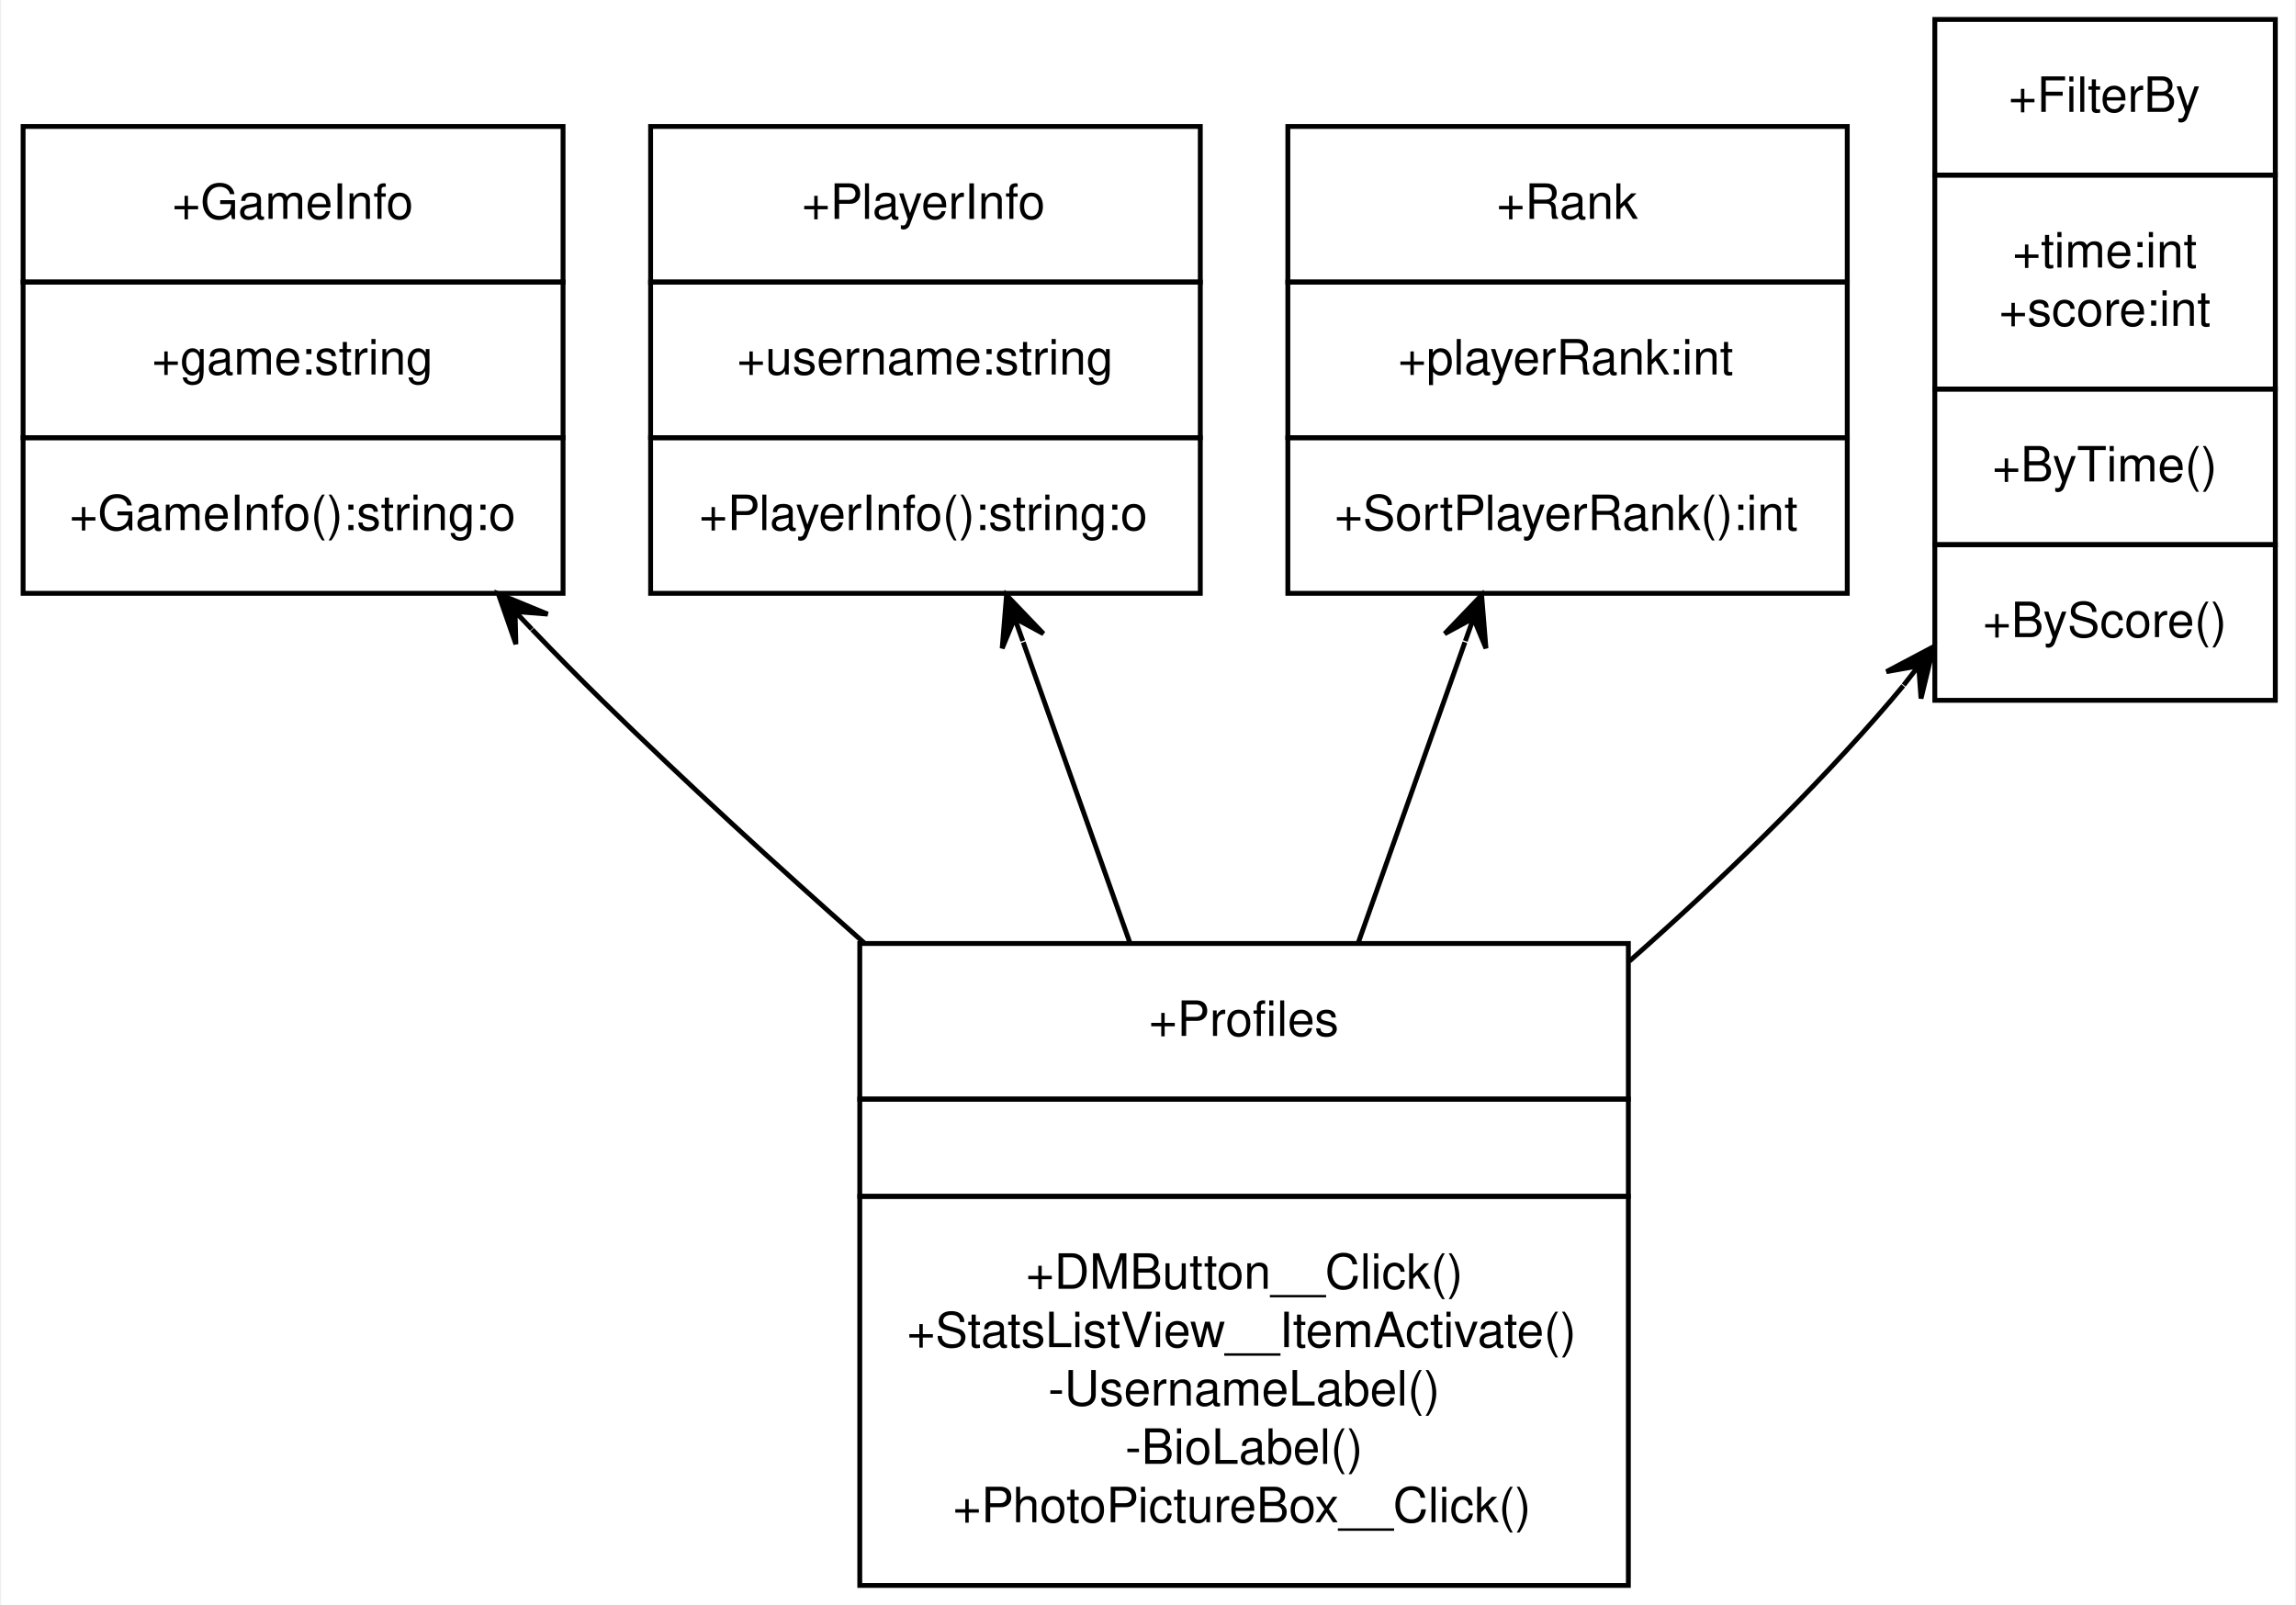
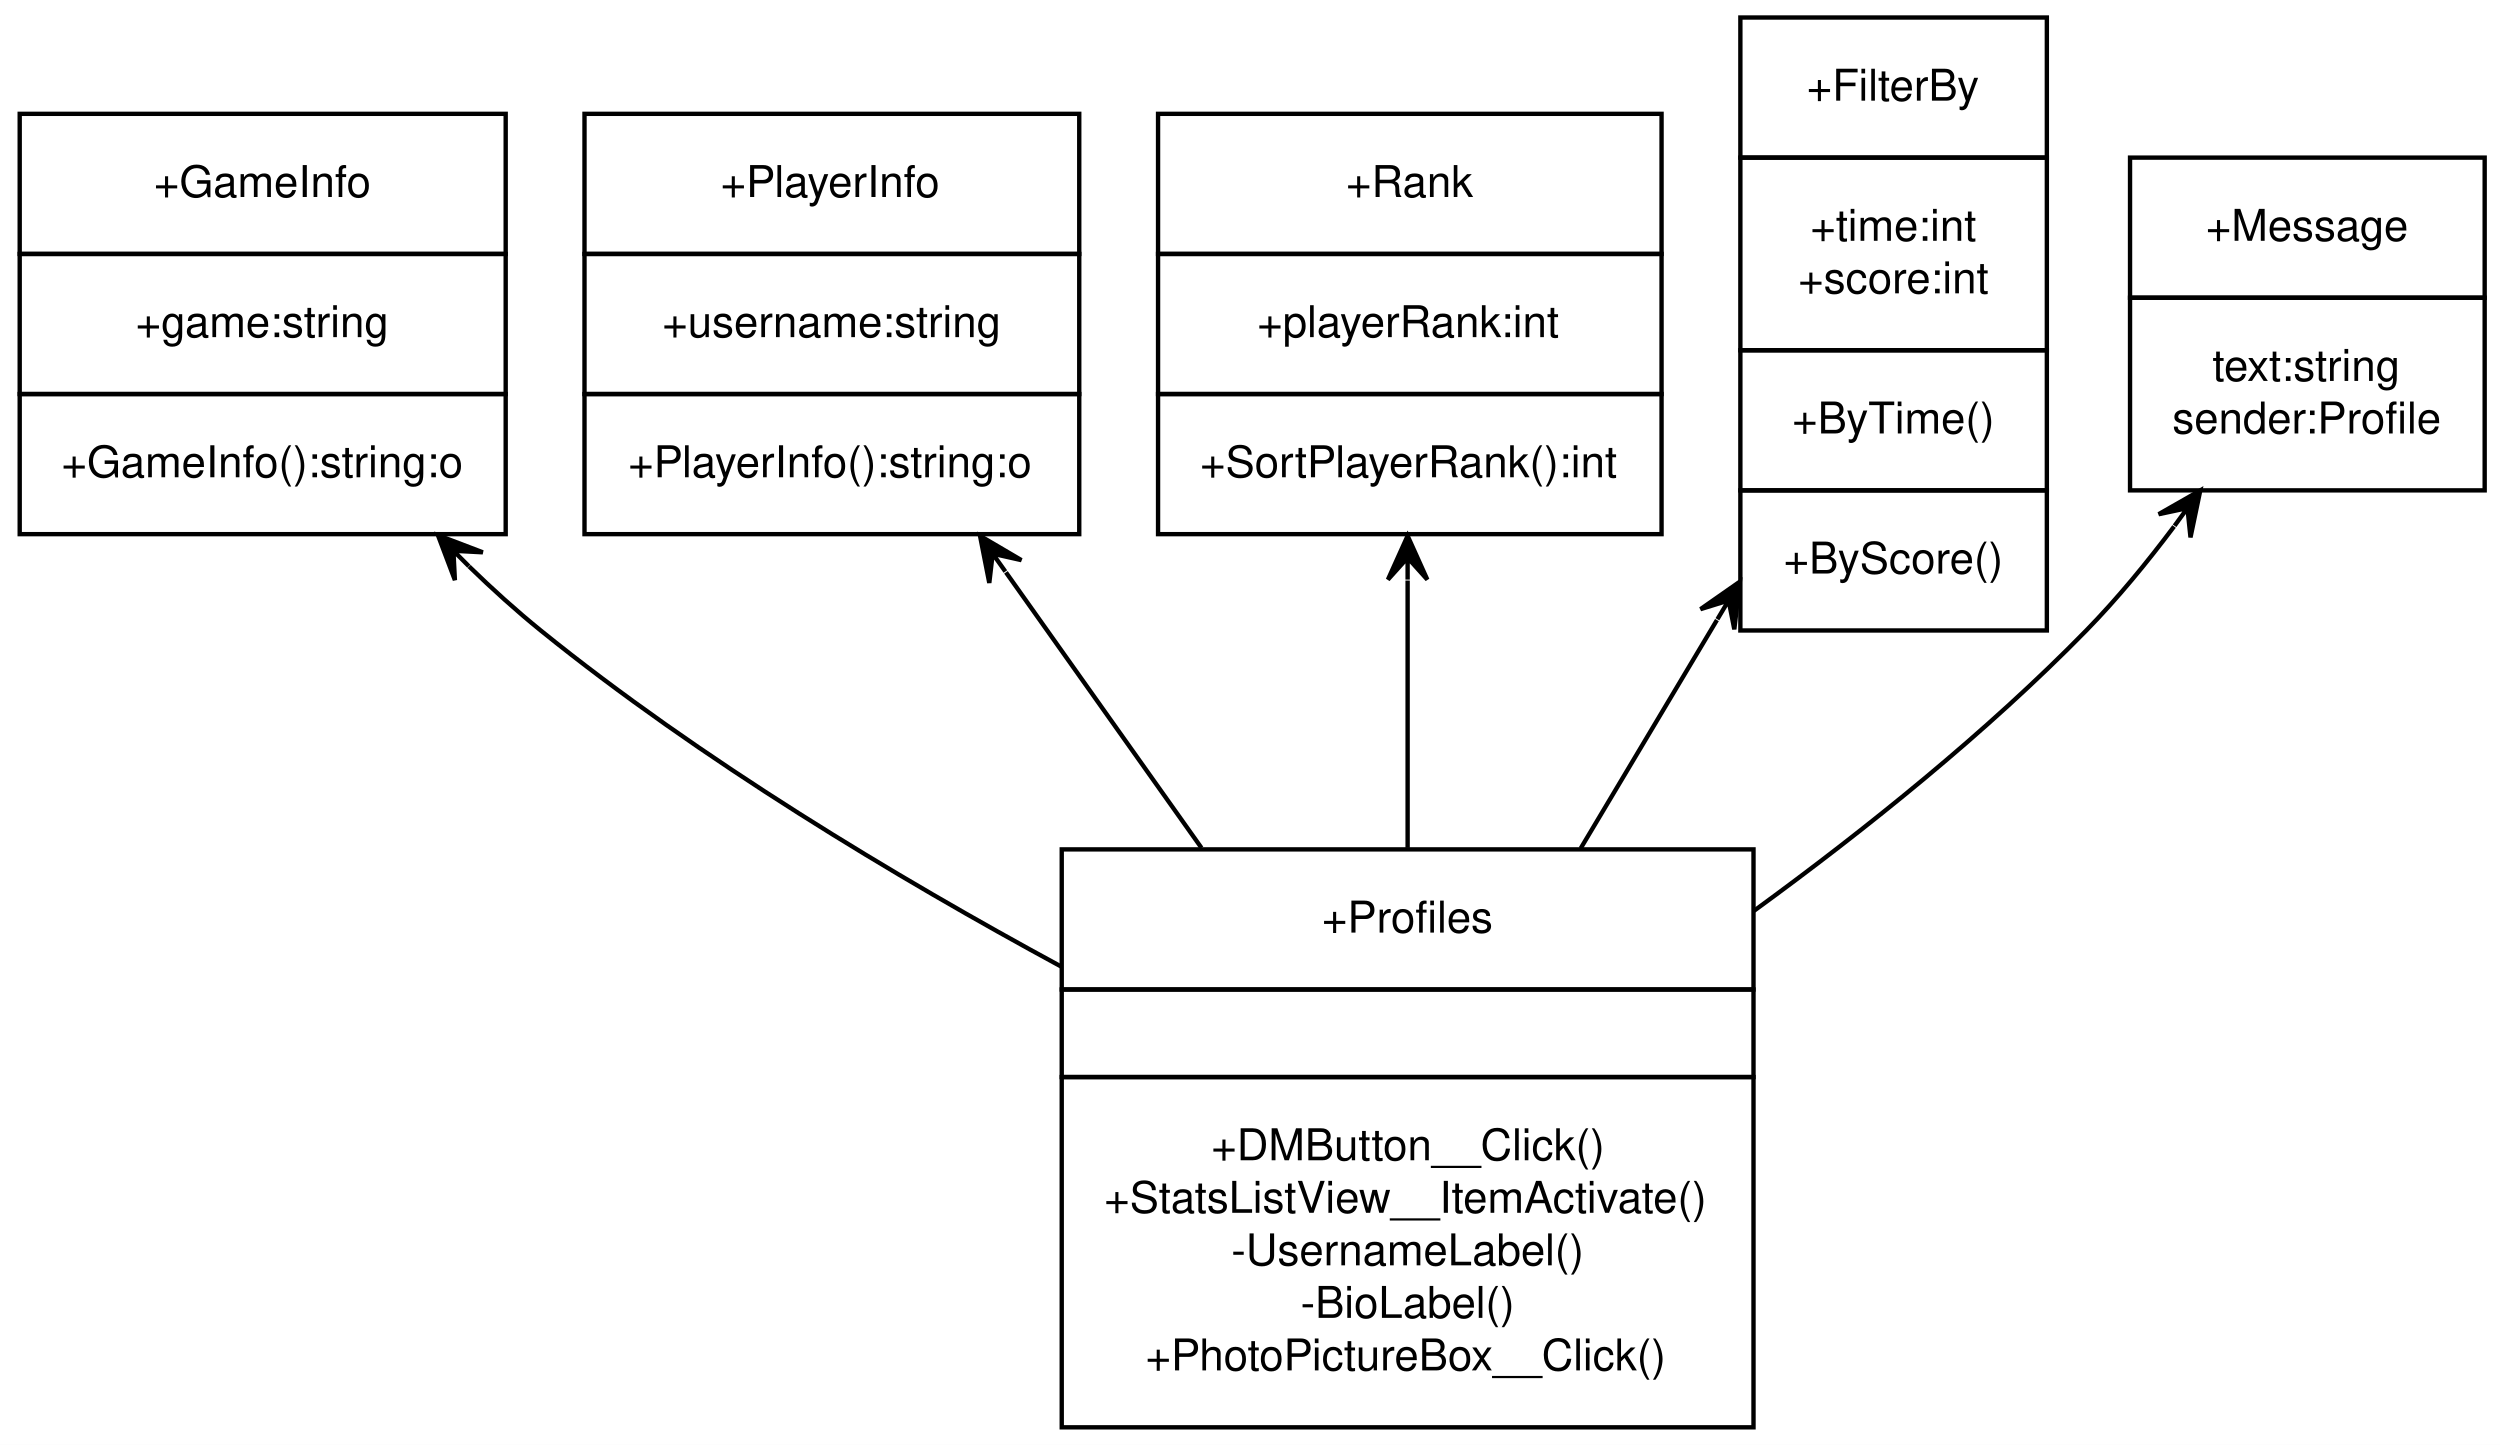
- <svg xmlns="http://www.w3.org/2000/svg" width="472pt" height="330pt" viewBox="0.00 0.00 471.50 330.00">
+ <svg xmlns="http://www.w3.org/2000/svg" width="571pt" height="330pt" viewBox="0.00 0.00 571.00 330.00">
  <g id="graph0" class="graph" transform="scale(1 1) rotate(0) translate(4 326)">
-     <polygon fill="#ffffff" stroke="transparent" points="-4,4 -4,-326 467.5,-326 467.5,4 -4,4" />
+     <polygon fill="#ffffff" stroke="transparent" points="-4,4 -4,-326 567,-326 567,4 -4,4" />
    <g id="node1" class="node">
-       <polygon fill="none" stroke="#000000" points="172.5,-100 172.5,-132 330.5,-132 330.5,-100 172.5,-100" />
-       <text text-anchor="start" x="231.914" y="-113" font-family="Helvetica,sans-Serif" font-size="10.00" fill="#000000">+Profiles</text>
-       <polygon fill="none" stroke="#000000" points="172.5,-80 172.5,-100 330.5,-100 330.5,-80 172.5,-80" />
-       <polygon fill="none" stroke="#000000" points="172.5,0 172.5,-80 330.5,-80 330.5,0 172.5,0" />
-       <text text-anchor="start" x="206.638" y="-61" font-family="Helvetica,sans-Serif" font-size="10.00" fill="#000000">+DMButton__Click()</text>
-       <text text-anchor="start" x="182.183" y="-49" font-family="Helvetica,sans-Serif" font-size="10.00" fill="#000000">+StatsListView__ItemActivate()</text>
-       <text text-anchor="start" x="211.222" y="-37" font-family="Helvetica,sans-Serif" font-size="10.00" fill="#000000">-UsernameLabel()</text>
-       <text text-anchor="start" x="227.055" y="-25" font-family="Helvetica,sans-Serif" font-size="10.00" fill="#000000">-BioLabel()</text>
-       <text text-anchor="start" x="191.631" y="-13" font-family="Helvetica,sans-Serif" font-size="10.00" fill="#000000">+PhotoPictureBox__Click()</text>
+       <polygon fill="none" stroke="#000000" points="238.5,-100 238.5,-132 396.5,-132 396.5,-100 238.5,-100" />
+       <text text-anchor="start" x="297.914" y="-113" font-family="Helvetica,sans-Serif" font-size="10.00" fill="#000000">+Profiles</text>
+       <polygon fill="none" stroke="#000000" points="238.5,-80 238.5,-100 396.5,-100 396.5,-80 238.5,-80" />
+       <polygon fill="none" stroke="#000000" points="238.5,0 238.5,-80 396.5,-80 396.5,0 238.5,0" />
+       <text text-anchor="start" x="272.638" y="-61" font-family="Helvetica,sans-Serif" font-size="10.00" fill="#000000">+DMButton__Click()</text>
+       <text text-anchor="start" x="248.183" y="-49" font-family="Helvetica,sans-Serif" font-size="10.00" fill="#000000">+StatsListView__ItemActivate()</text>
+       <text text-anchor="start" x="277.223" y="-37" font-family="Helvetica,sans-Serif" font-size="10.00" fill="#000000">-UsernameLabel()</text>
+       <text text-anchor="start" x="293.055" y="-25" font-family="Helvetica,sans-Serif" font-size="10.00" fill="#000000">-BioLabel()</text>
+       <text text-anchor="start" x="257.63" y="-13" font-family="Helvetica,sans-Serif" font-size="10.00" fill="#000000">+PhotoPictureBox__Click()</text>
    </g>
    <g id="node2" class="node">
      <polygon fill="none" stroke="#000000" points=".5,-268 .5,-300 111.5,-300 111.5,-268 .5,-268" />
      <text text-anchor="start" x="31.13" y="-281" font-family="Helvetica,sans-Serif" font-size="10.00" fill="#000000">+GameInfo</text>
      <polygon fill="none" stroke="#000000" points=".5,-236 .5,-268 111.5,-268 111.5,-236 .5,-236" />
      <text text-anchor="start" x="26.965" y="-249" font-family="Helvetica,sans-Serif" font-size="10.00" fill="#000000">+game:string</text>
      <polygon fill="none" stroke="#000000" points=".5,-204 .5,-236 111.5,-236 111.5,-204 .5,-204" />
      <text text-anchor="start" x="10.02" y="-217" font-family="Helvetica,sans-Serif" font-size="10.00" fill="#000000">+GameInfo():string:o</text>
    </g>
    <g id="edge1" class="edge">
-       <path fill="none" stroke="#000000" d="M105.145,-196.558C109.926,-191.567 114.76,-186.647 119.5,-182 136.491,-165.34 155.383,-148.063 173.439,-132.092" />
-       <polygon fill="#000000" stroke="#000000" points="98.195,-203.897 101.803,-193.542 101.633,-200.267 105.071,-196.636 105.071,-196.636 105.071,-196.636 101.633,-200.267 108.339,-199.73 98.195,-203.897 98.195,-203.897" />
+       <path fill="none" stroke="#000000" d="M103.141,-196.62C108.454,-191.456 113.954,-186.485 119.5,-182 155.898,-152.563 200.596,-125.711 238.307,-105.272" />
+       <polygon fill="#000000" stroke="#000000" points="96.026,-203.755 99.901,-193.496 99.557,-200.214 103.087,-196.674 103.087,-196.674 103.087,-196.674 99.557,-200.214 106.274,-199.851 96.026,-203.755 96.026,-203.755" />
    </g>
    <g id="node3" class="node">
      <polygon fill="none" stroke="#000000" points="129.5,-268 129.5,-300 242.5,-300 242.5,-268 129.5,-268" />
      <text text-anchor="start" x="160.575" y="-281" font-family="Helvetica,sans-Serif" font-size="10.00" fill="#000000">+PlayerInfo</text>
      <polygon fill="none" stroke="#000000" points="129.5,-236 129.5,-268 242.5,-268 242.5,-236 129.5,-236" />
      <text text-anchor="start" x="147.242" y="-249" font-family="Helvetica,sans-Serif" font-size="10.00" fill="#000000">+username:string</text>
      <polygon fill="none" stroke="#000000" points="129.5,-204 129.5,-236 242.5,-236 242.5,-204 129.5,-204" />
      <text text-anchor="start" x="139.465" y="-217" font-family="Helvetica,sans-Serif" font-size="10.00" fill="#000000">+PlayerInfo():string:o</text>
    </g>
    <g id="edge2" class="edge">
-       <path fill="none" stroke="#000000" d="M206.101,-193.942C213.033,-174.407 220.818,-152.466 227.958,-132.344" />
-       <polygon fill="#000000" stroke="#000000" points="202.668,-203.616 201.772,-192.687 204.34,-198.904 206.013,-194.192 206.013,-194.192 206.013,-194.192 204.34,-198.904 210.254,-195.697 202.668,-203.616 202.668,-203.616" />
+       <path fill="none" stroke="#000000" d="M225.756,-195.276C239.854,-175.41 255.811,-152.926 270.417,-132.344" />
+       <polygon fill="#000000" stroke="#000000" points="219.837,-203.616 221.955,-192.857 222.731,-199.539 225.624,-195.461 225.624,-195.461 225.624,-195.461 222.731,-199.539 229.294,-198.065 219.837,-203.616 219.837,-203.616" />
    </g>
    <g id="node4" class="node">
      <polygon fill="none" stroke="#000000" points="260.5,-268 260.5,-300 375.5,-300 375.5,-268 260.5,-268" />
      <text text-anchor="start" x="303.412" y="-281" font-family="Helvetica,sans-Serif" font-size="10.00" fill="#000000">+Rank</text>
      <polygon fill="none" stroke="#000000" points="260.5,-236 260.5,-268 375.5,-268 375.5,-236 260.5,-236" />
      <text text-anchor="start" x="283.132" y="-249" font-family="Helvetica,sans-Serif" font-size="10.00" fill="#000000">+playerRank:int</text>
      <polygon fill="none" stroke="#000000" points="260.5,-204 260.5,-236 375.5,-236 375.5,-204 260.5,-204" />
      <text text-anchor="start" x="270.079" y="-217" font-family="Helvetica,sans-Serif" font-size="10.00" fill="#000000">+SortPlayerRank():int</text>
    </g>
    <g id="edge3" class="edge">
-       <path fill="none" stroke="#000000" d="M296.899,-193.942C289.967,-174.407 282.182,-152.466 275.041,-132.344" />
-       <polygon fill="#000000" stroke="#000000" points="300.332,-203.616 292.747,-195.697 298.659,-198.904 296.987,-194.192 296.987,-194.192 296.987,-194.192 298.659,-198.904 301.228,-192.687 300.332,-203.616 300.332,-203.616" />
+       <path fill="none" stroke="#000000" d="M317.5,-193.406C317.5,-174.007 317.5,-152.283 317.5,-132.344" />
+       <polygon fill="#000000" stroke="#000000" points="317.5,-203.616 313,-193.616 317.5,-198.616 317.5,-193.616 317.5,-193.616 317.5,-193.616 317.5,-198.616 322,-193.616 317.5,-203.616 317.5,-203.616" />
    </g>
    <g id="node5" class="node">
      <polygon fill="none" stroke="#000000" points="393.5,-290 393.5,-322 463.5,-322 463.5,-290 393.5,-290" />
      <text text-anchor="start" x="408.639" y="-303" font-family="Helvetica,sans-Serif" font-size="10.00" fill="#000000">+FilterBy</text>
      <polygon fill="none" stroke="#000000" points="393.5,-246 393.5,-290 463.5,-290 463.5,-246 393.5,-246" />
      <text text-anchor="start" x="409.469" y="-271" font-family="Helvetica,sans-Serif" font-size="10.00" fill="#000000">+time:int</text>
      <text text-anchor="start" x="406.689" y="-259" font-family="Helvetica,sans-Serif" font-size="10.00" fill="#000000">+score:int</text>
      <polygon fill="none" stroke="#000000" points="393.5,-214 393.5,-246 463.5,-246 463.5,-214 393.5,-214" />
      <text text-anchor="start" x="405.309" y="-227" font-family="Helvetica,sans-Serif" font-size="10.00" fill="#000000">+ByTime()</text>
      <polygon fill="none" stroke="#000000" points="393.5,-182 393.5,-214 463.5,-214 463.5,-182 393.5,-182" />
      <text text-anchor="start" x="403.359" y="-195" font-family="Helvetica,sans-Serif" font-size="10.00" fill="#000000">+ByScore()</text>
    </g>
    <g id="edge4" class="edge">
-       <path fill="none" stroke="#000000" d="M387.004,-184.996C386.174,-183.981 385.339,-182.982 384.5,-182 368.472,-163.253 349.373,-144.826 330.72,-128.372" />
-       <polygon fill="#000000" stroke="#000000" points="393.247,-193.027 383.557,-187.893 390.178,-189.079 387.109,-185.132 387.109,-185.132 387.109,-185.132 390.178,-189.079 390.662,-182.37 393.247,-193.027 393.247,-193.027" />
+       <path fill="none" stroke="#000000" d="M388.149,-184.384C378.004,-167.386 367.129,-149.162 357.025,-132.231" />
+       <polygon fill="#000000" stroke="#000000" points="393.379,-193.148 384.39,-186.867 390.817,-188.855 388.254,-184.561 388.254,-184.561 388.254,-184.561 390.817,-188.855 392.118,-182.255 393.379,-193.148 393.379,-193.148" />
+     </g>
+     <g id="node6" class="node">
+       <polygon fill="none" stroke="#000000" points="482.5,-258 482.5,-290 563.5,-290 563.5,-258 482.5,-258" />
+       <text text-anchor="start" x="499.798" y="-271" font-family="Helvetica,sans-Serif" font-size="10.00" fill="#000000">+Message</text>
+       <polygon fill="none" stroke="#000000" points="482.5,-214 482.5,-258 563.5,-258 563.5,-214 482.5,-214" />
+       <text text-anchor="start" x="501.329" y="-239" font-family="Helvetica,sans-Serif" font-size="10.00" fill="#000000">text:string</text>
+       <text text-anchor="start" x="492.161" y="-227" font-family="Helvetica,sans-Serif" font-size="10.00" fill="#000000">sender:Profile</text>
+     </g>
+     <g id="edge5" class="edge">
+       <path fill="none" stroke="#000000" d="M492.56,-205.756C486.356,-197.48 479.549,-189.207 472.5,-182 449.821,-158.812 422.216,-136.623 396.62,-117.974" />
+       <polygon fill="#000000" stroke="#000000" points="498.549,-213.993 489.029,-208.551 495.609,-209.949 492.669,-205.905 492.669,-205.905 492.669,-205.905 495.609,-209.949 496.308,-203.259 498.549,-213.993 498.549,-213.993" />
    </g>
  </g>
</svg>
